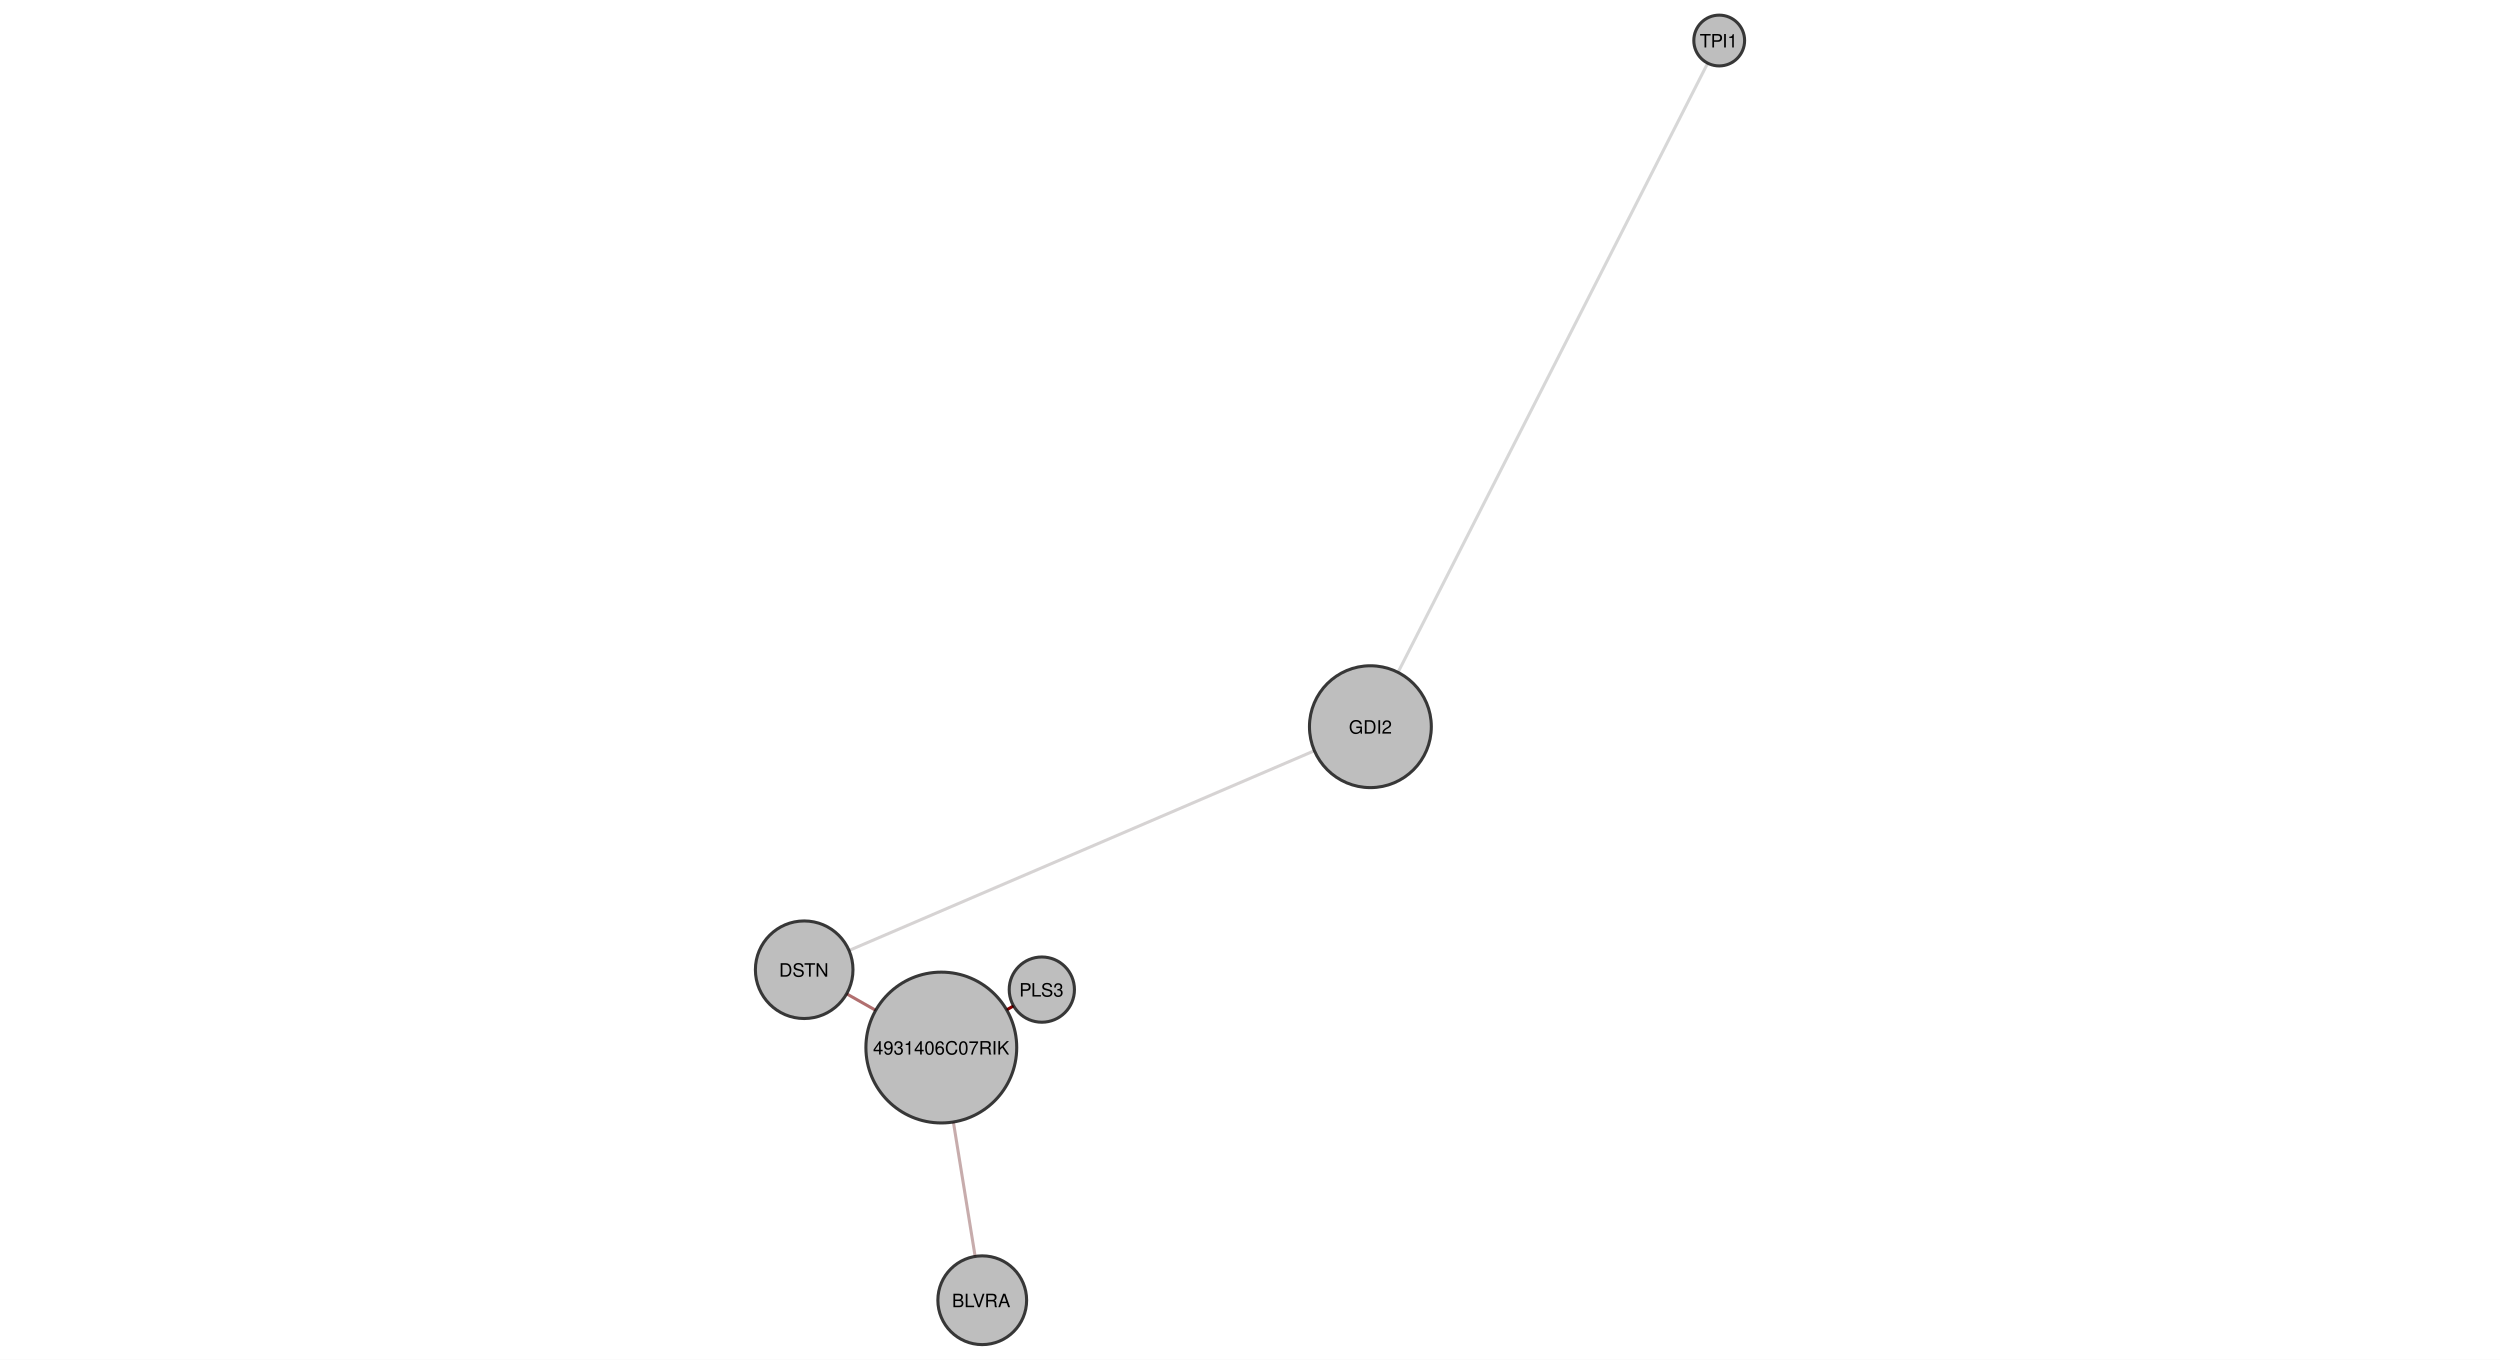
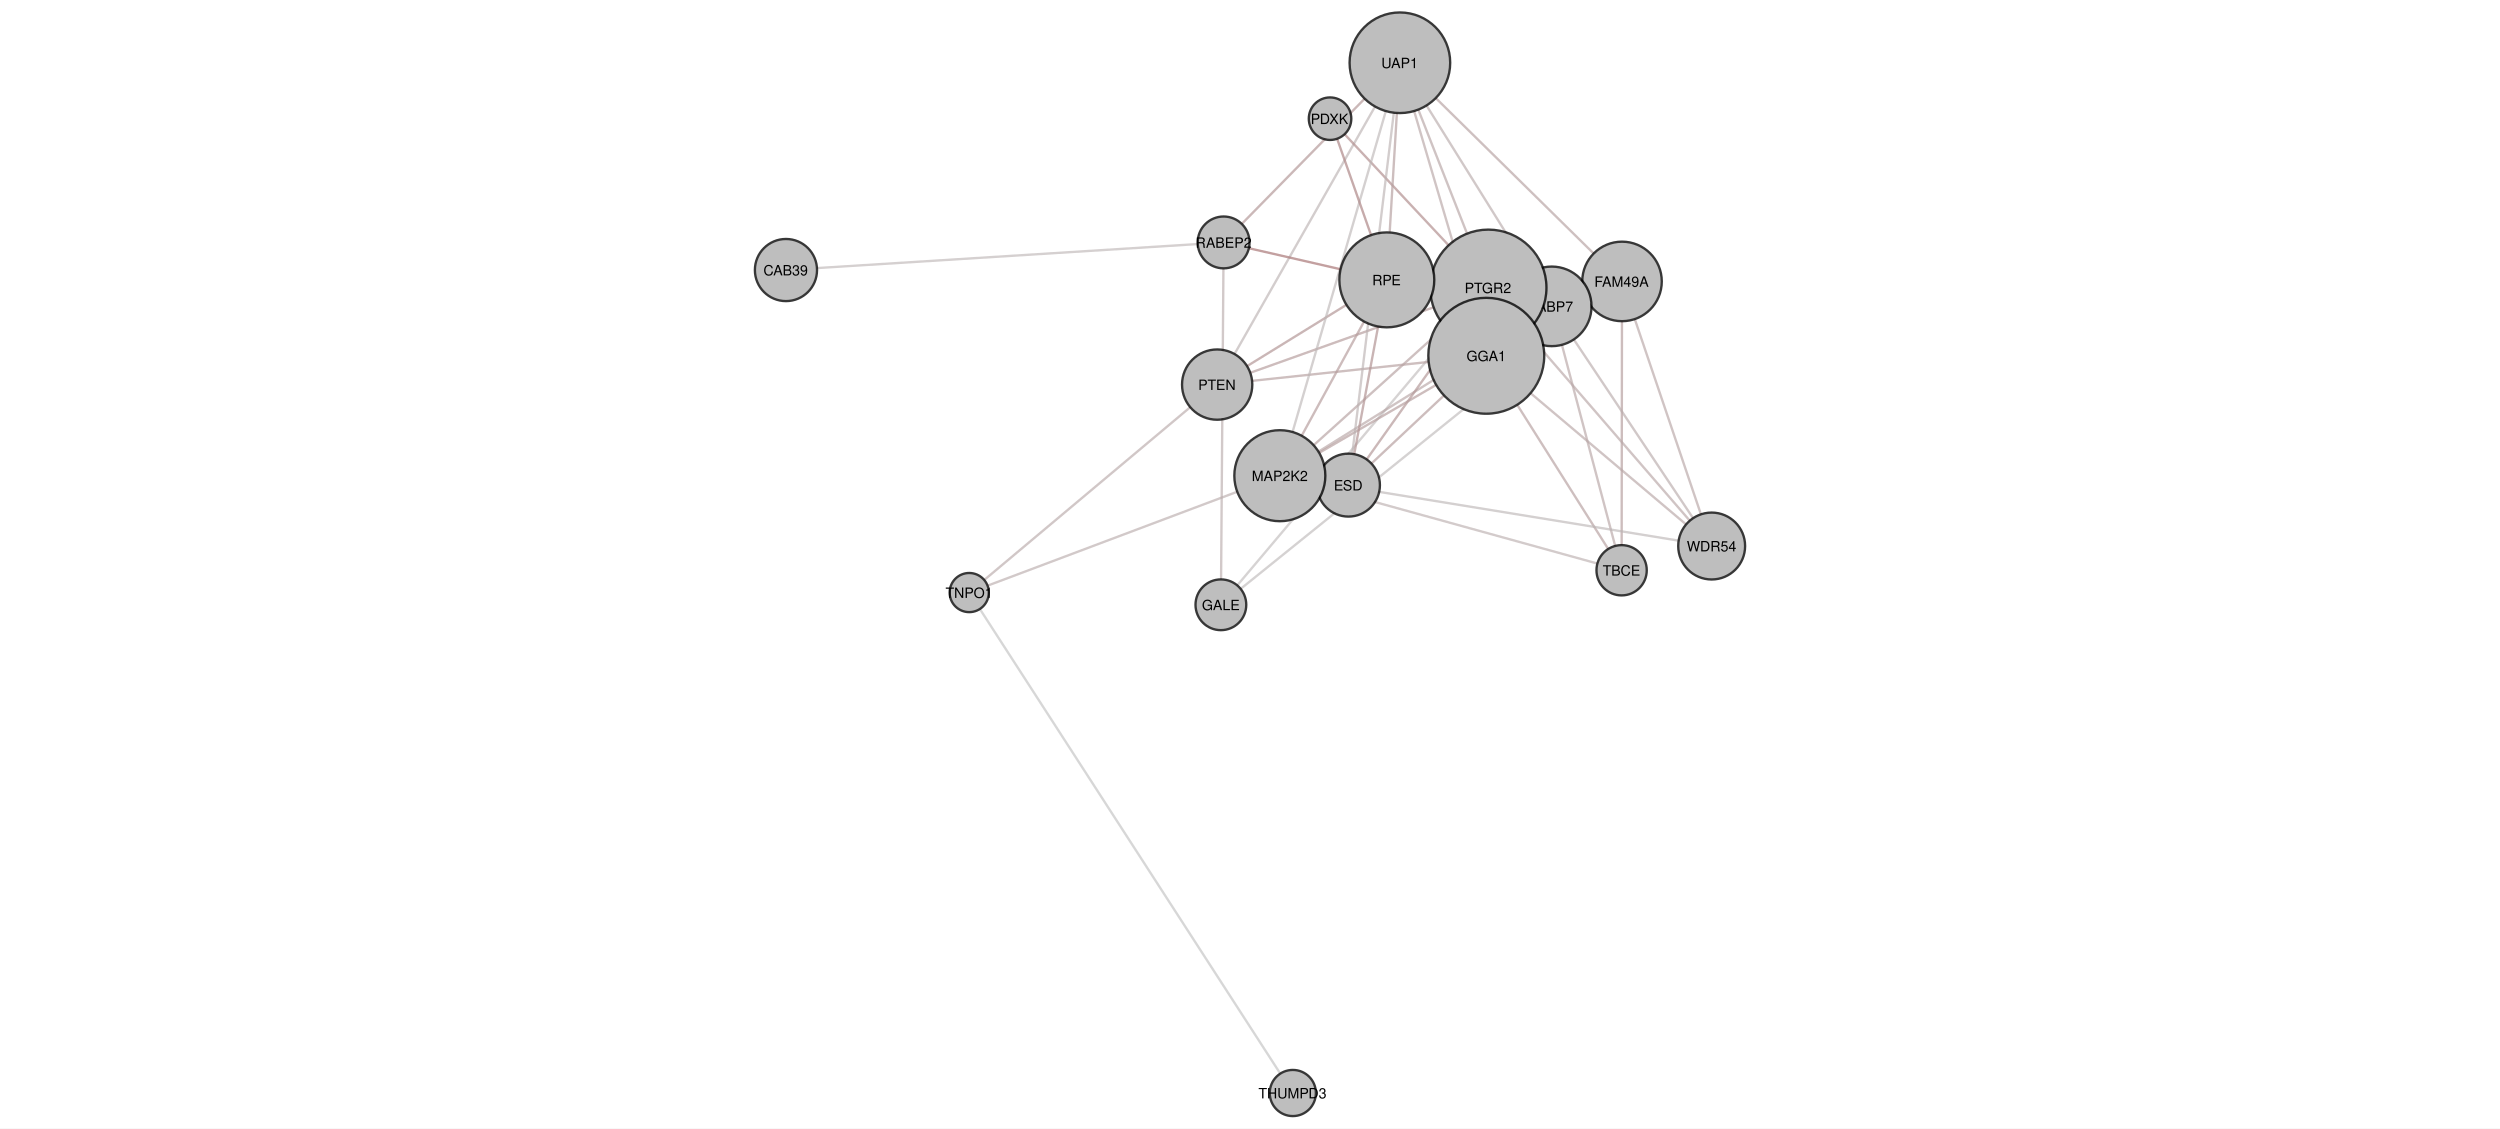
- <svg xmlns="http://www.w3.org/2000/svg" version="1.1" baseProfile="full" x="0px" y="0px" width="877px" height="477px" viewBox="0 0 877 477">
+ <svg xmlns="http://www.w3.org/2000/svg" version="1.1" baseProfile="full" x="0px" y="0px" width="1513px" height="683px" viewBox="0 0 1513 683">
  <g stroke-linejoin="miter" stroke-dashoffset="0" stroke-dasharray="none" stroke-width="1" stroke-miterlimit="10" stroke-linecap="square">
    <g fill-opacity="1" fill-rule="nonzero" stroke="none" fill="#ffffff">
-       <path d="M 0 0 L 877 0 L 877 477 L 0 477 L 0 0 z" />
-     </g>
-     <g transform="matrix(0.5398594, 0, 0, 0.5398594, 401.0329, 296.6802)">
-       <g stroke-linejoin="round" stroke-width="2" stroke-linecap="round" fill="none" stroke-opacity="0.714" stroke="#b08b8b">
-         <path d="M -109.358 265.889 L -123.189 180.502" />
-       </g>
-     </g>
-     <g transform="matrix(0.5398594, 0, 0, 0.5398594, 401.0329, 296.6802)">
+       <path d="M 0 0 L 1513 0 L 1513 683 L 0 683 L 0 0 z" />
+     </g>
+     <g transform="matrix(0.7178292, 0, 0, 0.7178292, 816.5344, 247.6751)">
+       <g stroke-linejoin="round" stroke-width="2" stroke-linecap="round" fill="none" stroke-opacity="0.647" stroke="#b9abab">
+         <path d="M -303.976 148.393 L -95.312 69.89" />
+       </g>
+     </g>
+     <g transform="matrix(0.7178292, 0, 0, 0.7178292, 816.5344, 247.6751)">
+       <g stroke-linejoin="round" stroke-width="2" stroke-linecap="round" fill="none" stroke-opacity="0.608" stroke="#bebebe">
+         <path d="M -310.853 169.25 L -58.636 559.308" />
+       </g>
+     </g>
+     <g transform="matrix(0.7178292, 0, 0, 0.7178292, 816.5344, 247.6751)">
+       <g stroke-linejoin="round" stroke-width="2" stroke-linecap="round" fill="none" stroke-opacity="0.651" stroke="#b8a9a9">
+         <path d="M -306.947 143.309 L -134.772 -1.108" />
+       </g>
+     </g>
+     <g transform="matrix(0.7178292, 0, 0, 0.7178292, 816.5344, 247.6751)">
+       <g stroke-linejoin="round" stroke-width="2" stroke-linecap="round" fill="none" stroke-opacity="0.627" stroke="#bcb5b5">
+         <path d="M -128.678 -139.21 L -447.728 -119.073" />
+       </g>
+     </g>
+     <g transform="matrix(0.7178292, 0, 0, 0.7178292, 816.5344, 247.6751)">
+       <g stroke-linejoin="round" stroke-width="2" stroke-linecap="round" fill="none" stroke-opacity="0.624" stroke="#bcb6b6">
+         <path d="M -90.747 150.811 L 203.14 -86.098" />
+       </g>
+     </g>
+     <g transform="matrix(0.7178292, 0, 0, 0.7178292, 816.5344, 247.6751)">
+       <g stroke-linejoin="round" stroke-width="2" stroke-linecap="round" fill="none" stroke-opacity="0.647" stroke="#b9acac">
+         <path d="M -106.052 -117.806 L -108.01 142.474" />
+       </g>
+     </g>
+     <g transform="matrix(0.7178292, 0, 0, 0.7178292, 816.5344, 247.6751)">
+       <g stroke-linejoin="round" stroke-width="2" stroke-linecap="round" fill="none" stroke-opacity="0.62" stroke="#bcb8b8">
+         <path d="M 85.068 -64.22 L -93.742 147.749" />
+       </g>
+     </g>
+     <g transform="matrix(0.7178292, 0, 0, 0.7178292, 816.5344, 247.6751)">
+       <g stroke-linejoin="round" stroke-width="2" stroke-linecap="round" fill="none" stroke-opacity="0.635" stroke="#bab0b0">
+         <path d="M 21.312 -254.37 L -96.202 -47.403" />
+       </g>
+     </g>
+     <g transform="matrix(0.7178292, 0, 0, 0.7178292, 816.5344, 247.6751)">
+       <g stroke-linejoin="round" stroke-width="2" stroke-linecap="round" fill="none" stroke-opacity="0.69" stroke="#b39696">
+         <path d="M -3.165 -87.533 L -85.267 -36.86" />
+       </g>
+     </g>
+     <g transform="matrix(0.7178292, 0, 0, 0.7178292, 816.5344, 247.6751)">
+       <g stroke-linejoin="round" stroke-width="2" stroke-linecap="round" fill="none" stroke-opacity="0.678" stroke="#b59c9c">
+         <path d="M 70.221 -85.62 L -82.488 -31.078" />
+       </g>
+     </g>
+     <g transform="matrix(0.7178292, 0, 0, 0.7178292, 816.5344, 247.6751)">
+       <g stroke-linejoin="round" stroke-width="2" stroke-linecap="round" fill="none" stroke-opacity="0.671" stroke="#b6a0a0">
+         <path d="M 66.001 -39.777 L -80.878 -24.042" />
+       </g>
+     </g>
+     <g transform="matrix(0.7178292, 0, 0, 0.7178292, 816.5344, 247.6751)">
+       <g stroke-linejoin="round" stroke-width="2" stroke-linecap="round" fill="none" stroke-opacity="0.659" stroke="#b7a5a5">
+         <path d="M 296.226 87.672 L 241.089 -75.069" />
+       </g>
+     </g>
+     <g transform="matrix(0.7178292, 0, 0, 0.7178292, 816.5344, 247.6751)">
+       <g stroke-linejoin="round" stroke-width="2" stroke-linecap="round" fill="none" stroke-opacity="0.667" stroke="#b6a1a1">
+         <path d="M 73.674 -261.665 L 205.415 -131.976" />
+       </g>
+     </g>
+     <g transform="matrix(0.7178292, 0, 0, 0.7178292, 816.5344, 247.6751)">
+       <g stroke-linejoin="round" stroke-width="2" stroke-linecap="round" fill="none" stroke-opacity="0.725" stroke="#af8585">
+         <path d="M 72.732 -108.799 L 195.496 -107.989" />
+       </g>
+     </g>
+     <g transform="matrix(0.7178292, 0, 0, 0.7178292, 816.5344, 247.6751)">
+       <g stroke-linejoin="round" stroke-width="2" stroke-linecap="round" fill="none" stroke-opacity="0.71" stroke="#b18c8c">
+         <path d="M 167.252 -104.797 L 195.534 -106.132" />
+       </g>
+     </g>
+     <g transform="matrix(0.7178292, 0, 0, 0.7178292, 816.5344, 247.6751)">
+       <g stroke-linejoin="round" stroke-width="2" stroke-linecap="round" fill="none" stroke-opacity="0.702" stroke="#b29090">
+         <path d="M 159.297 -69.034 L 199.738 -91.181" />
+       </g>
+     </g>
+     <g transform="matrix(0.7178292, 0, 0, 0.7178292, 816.5344, 247.6751)">
+       <g stroke-linejoin="round" stroke-width="2" stroke-linecap="round" fill="none" stroke-opacity="0.675" stroke="#b59d9d">
+         <path d="M 229.708 113.567 L 229.965 -73.244" />
+       </g>
+     </g>
+     <g transform="matrix(0.7178292, 0, 0, 0.7178292, 816.5344, 247.6751)">
+       <g stroke-linejoin="round" stroke-width="2" stroke-linecap="round" fill="none" stroke-opacity="0.651" stroke="#b9aaaa">
+         <path d="M 289.389 91.039 L 189.926 -58.006" />
+       </g>
+     </g>
+     <g transform="matrix(0.7178292, 0, 0, 0.7178292, 816.5344, 247.6751)">
+       <g stroke-linejoin="round" stroke-width="2" stroke-linecap="round" fill="none" stroke-opacity="0.651" stroke="#b9aaaa">
+         <path d="M 65.702 -255.279 L 152.478 -116.057" />
+       </g>
+     </g>
+     <g transform="matrix(0.7178292, 0, 0, 0.7178292, 816.5344, 247.6751)">
+       <g stroke-linejoin="round" stroke-width="2" stroke-linecap="round" fill="none" stroke-opacity="0.976" stroke="#8e0b0b">
+         <path d="M 155.361 -75.123 L 143.18 -65.928" />
+       </g>
+     </g>
+     <g transform="matrix(0.7178292, 0, 0, 0.7178292, 816.5344, 247.6751)">
+       <g stroke-linejoin="round" stroke-width="2" stroke-linecap="round" fill="none" stroke-opacity="0.659" stroke="#b8a6a6">
+         <path d="M 223.997 114.307 L 179.595 -53.347" />
+       </g>
+     </g>
+     <g transform="matrix(0.7178292, 0, 0, 0.7178292, 816.5344, 247.6751)">
+       <g stroke-linejoin="round" stroke-width="2" stroke-linecap="round" fill="none" stroke-opacity="0.659" stroke="#b8a6a6">
+         <path d="M -25.067 35.223 L 141.429 -68.477" />
+       </g>
+     </g>
+     <g transform="matrix(0.7178292, 0, 0, 0.7178292, 816.5344, 247.6751)">
      <g stroke-linejoin="round" stroke-width="2" stroke-linecap="round" fill="none" stroke-opacity="1" stroke="#8b0000">
-         <path d="M -85.094 104.576 L -87.867 106.174" />
-       </g>
-     </g>
-     <g transform="matrix(0.5398594, 0, 0, 0.5398594, 401.0329, 296.6802)">
-       <g stroke-linejoin="round" stroke-width="2" stroke-linecap="round" fill="none" stroke-opacity="0.831" stroke="#a15252">
-         <path d="M -191.846 96.721 L -174.671 106.468" />
-       </g>
-     </g>
-     <g transform="matrix(0.5398594, 0, 0, 0.5398594, 401.0329, 296.6802)">
-       <g stroke-linejoin="round" stroke-width="2" stroke-linecap="round" fill="none" stroke-opacity="0.62" stroke="#bcb8b8">
-         <path d="M -190.237 67.682 L 110.333 -61.334" />
-       </g>
-     </g>
-     <g transform="matrix(0.5398594, 0, 0, 0.5398594, 401.0329, 296.6802)">
-       <g stroke-linejoin="round" stroke-width="2" stroke-linecap="round" fill="none" stroke-opacity="0.608" stroke="#bebebe">
-         <path d="M 166.026 -113.528 L 366.365 -507.615" />
-       </g>
-     </g>
-     <g transform="matrix(0.5398594, 0, 0, 0.5398594, 401.0329, 296.6802)">
-       <g stroke-linejoin="round" stroke-width="4" stroke-linecap="round" fill="none" stroke-opacity="0.784" stroke="#000000">
-         <path d="M -76.751 295.341 C -76.751 310.714 -89.214 323.177 -104.587 323.177 C -119.961 323.177 -132.423 310.714 -132.423 295.341 C -132.423 279.967 -119.961 267.505 -104.587 267.505 C -89.214 267.505 -76.751 279.967 -76.751 295.341 z" />
-       </g>
-     </g>
-     <g transform="matrix(0.5398594, 0, 0, 0.5398594, 401.0329, 296.6802)">
-       <g fill-opacity="1" fill-rule="nonzero" stroke="none" fill="#bebebe">
-         <path d="M -76.751 295.341 C -76.751 310.714 -89.214 323.177 -104.587 323.177 C -119.961 323.177 -132.423 310.714 -132.423 295.341 C -132.423 279.967 -119.961 267.505 -104.587 267.505 C -89.214 267.505 -76.751 279.967 -76.751 295.341 z" />
-       </g>
-     </g>
-     <g transform="matrix(0.5398594, 0, 0, 0.5398594, 333.9484, 458.5616)">
-       <text fill-opacity="1" font-style="normal" font-family="Helvetica" font-weight="normal" stroke="none" fill="#000000" font-size="12" x="0" y="0">BLVRA</text>
-     </g>
-     <g transform="matrix(0.5398594, 0, 0, 0.5398594, 401.0329, 296.6802)">
-       <g stroke-linejoin="round" stroke-width="4" stroke-linecap="round" fill="none" stroke-opacity="0.784" stroke="#000000">
-         <path d="M -45.674 93.493 C -45.674 104.645 -54.715 113.685 -65.867 113.685 C -77.019 113.685 -86.06 104.645 -86.06 93.493 C -86.06 82.34 -77.019 73.3 -65.867 73.3 C -54.715 73.3 -45.674 82.34 -45.674 93.493 z" />
-       </g>
-     </g>
-     <g transform="matrix(0.5398594, 0, 0, 0.5398594, 401.0329, 296.6802)">
-       <g fill-opacity="1" fill-rule="nonzero" stroke="none" fill="#bebebe">
-         <path d="M -45.674 93.493 C -45.674 104.645 -54.715 113.685 -65.867 113.685 C -77.019 113.685 -86.06 104.645 -86.06 93.493 C -86.06 82.34 -77.019 73.3 -65.867 73.3 C -54.715 73.3 -45.674 82.34 -45.674 93.493 z" />
-       </g>
-     </g>
-     <g transform="matrix(0.5398594, 0, 0, 0.5398594, 357.55, 349.5919)">
-       <text fill-opacity="1" font-style="normal" font-family="Helvetica" font-weight="normal" stroke="none" fill="#000000" font-size="12" x="0" y="0">PLS3</text>
-     </g>
-     <g transform="matrix(0.5398594, 0, 0, 0.5398594, 401.0329, 296.6802)">
-       <g stroke-linejoin="round" stroke-width="4" stroke-linecap="round" fill="none" stroke-opacity="0.784" stroke="#000000">
-         <path d="M -189.586 80.581 C -189.586 97.538 -203.332 111.284 -220.289 111.284 C -237.246 111.284 -250.992 97.538 -250.992 80.581 C -250.992 63.624 -237.246 49.878 -220.289 49.878 C -203.332 49.878 -189.586 63.624 -189.586 80.581 z" />
-       </g>
-     </g>
-     <g transform="matrix(0.5398594, 0, 0, 0.5398594, 401.0329, 296.6802)">
-       <g fill-opacity="1" fill-rule="nonzero" stroke="none" fill="#bebebe">
-         <path d="M -189.586 80.581 C -189.586 97.538 -203.332 111.284 -220.289 111.284 C -237.246 111.284 -250.992 97.538 -250.992 80.581 C -250.992 63.624 -237.246 49.878 -220.289 49.878 C -203.332 49.878 -189.586 63.624 -189.586 80.581 z" />
-       </g>
-     </g>
-     <g transform="matrix(0.5398594, 0, 0, 0.5398594, 273.2904, 342.6215)">
-       <text fill-opacity="1" font-style="normal" font-family="Helvetica" font-weight="normal" stroke="none" fill="#000000" font-size="12" x="0" y="0">DSTN</text>
-     </g>
-     <g transform="matrix(0.5398594, 0, 0, 0.5398594, 401.0329, 296.6802)">
-       <g stroke-linejoin="round" stroke-width="4" stroke-linecap="round" fill="none" stroke-opacity="0.784" stroke="#000000">
-         <path d="M -83.185 131.145 C -83.185 157.655 -104.675 179.145 -131.185 179.145 C -157.694 179.145 -179.185 157.655 -179.185 131.145 C -179.185 104.636 -157.694 83.145 -131.185 83.145 C -104.675 83.145 -83.185 104.636 -83.185 131.145 z" />
-       </g>
-     </g>
-     <g transform="matrix(0.5398594, 0, 0, 0.5398594, 401.0329, 296.6802)">
-       <g fill-opacity="1" fill-rule="nonzero" stroke="none" fill="#bebebe">
-         <path d="M -83.185 131.145 C -83.185 157.655 -104.675 179.145 -131.185 179.145 C -157.694 179.145 -179.185 157.655 -179.185 131.145 C -179.185 104.636 -157.694 83.145 -131.185 83.145 C -104.675 83.145 -83.185 104.636 -83.185 131.145 z" />
-       </g>
-     </g>
-     <g transform="matrix(0.5398594, 0, 0, 0.5398594, 306.2596, 369.9191)">
-       <text fill-opacity="1" font-style="normal" font-family="Helvetica" font-weight="normal" stroke="none" fill="#000000" font-size="12" x="0" y="0">4931406C07RIK</text>
-     </g>
-     <g transform="matrix(0.5398594, 0, 0, 0.5398594, 401.0329, 296.6802)">
-       <g stroke-linejoin="round" stroke-width="4" stroke-linecap="round" fill="none" stroke-opacity="0.784" stroke="#000000">
-         <path d="M 186.222 -77.345 C 186.222 -56.032 168.945 -38.755 147.632 -38.755 C 126.32 -38.755 109.042 -56.032 109.042 -77.345 C 109.042 -98.657 126.32 -115.935 147.632 -115.935 C 168.945 -115.935 186.222 -98.657 186.222 -77.345 z" />
-       </g>
-     </g>
-     <g transform="matrix(0.5398594, 0, 0, 0.5398594, 401.0329, 296.6802)">
-       <g fill-opacity="1" fill-rule="nonzero" stroke="none" fill="#bebebe">
-         <path d="M 186.222 -77.345 C 186.222 -56.032 168.945 -38.755 147.632 -38.755 C 126.32 -38.755 109.042 -56.032 109.042 -77.345 C 109.042 -98.657 126.32 -115.935 147.632 -115.935 C 168.945 -115.935 186.222 -98.657 186.222 -77.345 z" />
-       </g>
-     </g>
-     <g transform="matrix(0.5398594, 0, 0, 0.5398594, 473.1735, 257.3639)">
-       <text fill-opacity="1" font-style="normal" font-family="Helvetica" font-weight="normal" stroke="none" fill="#000000" font-size="12" x="0" y="0">GDI2</text>
-     </g>
-     <g transform="matrix(0.5398594, 0, 0, 0.5398594, 401.0329, 296.6802)">
-       <g stroke-linejoin="round" stroke-width="4" stroke-linecap="round" fill="none" stroke-opacity="0.784" stroke="#000000">
-         <path d="M 389.795 -523.215 C 389.795 -514.655 382.855 -507.715 374.295 -507.715 C 365.735 -507.715 358.795 -514.655 358.795 -523.215 C 358.795 -531.776 365.735 -538.715 374.295 -538.715 C 382.855 -538.715 389.795 -531.776 389.795 -523.215 z" />
-       </g>
-     </g>
-     <g transform="matrix(0.5398594, 0, 0, 0.5398594, 401.0329, 296.6802)">
-       <g fill-opacity="1" fill-rule="nonzero" stroke="none" fill="#bebebe">
-         <path d="M 389.795 -523.215 C 389.795 -514.655 382.855 -507.715 374.295 -507.715 C 365.735 -507.715 358.795 -514.655 358.795 -523.215 C 358.795 -531.776 365.735 -538.715 374.295 -538.715 C 382.855 -538.715 389.795 -531.776 389.795 -523.215 z" />
-       </g>
-     </g>
-     <g transform="matrix(0.5398594, 0, 0, 0.5398594, 596.2591, 16.6564)">
-       <text fill-opacity="1" font-style="normal" font-family="Helvetica" font-weight="normal" stroke="none" fill="#000000" font-size="12" x="0" y="0">TPI1</text>
+         <path d="M 115.794 -52.46 L 117.08 -94.918" />
+       </g>
+     </g>
+     <g transform="matrix(0.7178292, 0, 0, 0.7178292, 816.5344, 247.6751)">
+       <g stroke-linejoin="round" stroke-width="2" stroke-linecap="round" fill="none" stroke-opacity="0.702" stroke="#b29090">
+         <path d="M 83.133 -138.936 L -3.217 -231.157" />
+       </g>
+     </g>
+     <g transform="matrix(0.7178292, 0, 0, 0.7178292, 816.5344, 247.6751)">
+       <g stroke-linejoin="round" stroke-width="2" stroke-linecap="round" fill="none" stroke-opacity="0.667" stroke="#b6a1a1">
+         <path d="M 80.171 -68.958 L -29.242 29.677" />
+       </g>
+     </g>
+     <g transform="matrix(0.7178292, 0, 0, 0.7178292, 816.5344, 247.6751)">
+       <g stroke-linejoin="round" stroke-width="2" stroke-linecap="round" fill="none" stroke-opacity="0.686" stroke="#b49898">
+         <path d="M 15.284 41.5 L 88.394 -61.645" />
+       </g>
+     </g>
+     <g transform="matrix(0.7178292, 0, 0, 0.7178292, 816.5344, 247.6751)">
+       <g stroke-linejoin="round" stroke-width="2" stroke-linecap="round" fill="none" stroke-opacity="0.659" stroke="#b7a6a6">
+         <path d="M 286.499 93.238 L 150.011 -64.615" />
+       </g>
+     </g>
+     <g transform="matrix(0.7178292, 0, 0, 0.7178292, 816.5344, 247.6751)">
+       <g stroke-linejoin="round" stroke-width="2" stroke-linecap="round" fill="none" stroke-opacity="0.663" stroke="#b7a4a4">
+         <path d="M 58.623 -251.719 L 99.014 -148.971" />
+       </g>
+     </g>
+     <g transform="matrix(0.7178292, 0, 0, 0.7178292, 816.5344, 247.6751)">
+       <g stroke-linejoin="round" stroke-width="2" stroke-linecap="round" fill="none" stroke-opacity="0.729" stroke="#ae8282">
+         <path d="M 72.611 -105.902 L 67.457 -106.301" />
+       </g>
+     </g>
+     <g transform="matrix(0.7178292, 0, 0, 0.7178292, 816.5344, 247.6751)">
+       <g stroke-linejoin="round" stroke-width="2" stroke-linecap="round" fill="none" stroke-opacity="0.671" stroke="#b6a0a0">
+         <path d="M 142.174 -2.925 L 217.838 116.99" />
+       </g>
+     </g>
+     <g transform="matrix(0.7178292, 0, 0, 0.7178292, 816.5344, 247.6751)">
+       <g stroke-linejoin="round" stroke-width="2" stroke-linecap="round" fill="none" stroke-opacity="0.675" stroke="#b59d9d">
+         <path d="M 72.464 -20.043 L -24.443 36.259" />
+       </g>
+     </g>
+     <g transform="matrix(0.7178292, 0, 0, 0.7178292, 816.5344, 247.6751)">
+       <g stroke-linejoin="round" stroke-width="2" stroke-linecap="round" fill="none" stroke-opacity="0.675" stroke="#b59d9d">
+         <path d="M 19.439 45.122 L 79.217 -10.973" />
+       </g>
+     </g>
+     <g transform="matrix(0.7178292, 0, 0, 0.7178292, 816.5344, 247.6751)">
+       <g stroke-linejoin="round" stroke-width="2" stroke-linecap="round" fill="none" stroke-opacity="0.659" stroke="#b8a6a6">
+         <path d="M 283.285 96.49 L 153.666 -12.929" />
+       </g>
+     </g>
+     <g transform="matrix(0.7178292, 0, 0, 0.7178292, 816.5344, 247.6751)">
+       <g stroke-linejoin="round" stroke-width="2" stroke-linecap="round" fill="none" stroke-opacity="0.659" stroke="#b7a5a5">
+         <path d="M 55.017 -250.482 L 101.473 -92.906" />
+       </g>
+     </g>
+     <g transform="matrix(0.7178292, 0, 0, 0.7178292, 816.5344, 247.6751)">
+       <g stroke-linejoin="round" stroke-width="2" stroke-linecap="round" fill="none" stroke-opacity="0.627" stroke="#bbb4b4">
+         <path d="M 276.779 110.629 L -19.628 62.357" />
+       </g>
+     </g>
+     <g transform="matrix(0.7178292, 0, 0, 0.7178292, 816.5344, 247.6751)">
+       <g stroke-linejoin="round" stroke-width="2" stroke-linecap="round" fill="none" stroke-opacity="0.639" stroke="#baaeae">
+         <path d="M 208.294 129.838 L -20.542 66.526" />
+       </g>
+     </g>
+     <g transform="matrix(0.7178292, 0, 0, 0.7178292, 816.5344, 247.6751)">
+       <g stroke-linejoin="round" stroke-width="2" stroke-linecap="round" fill="none" stroke-opacity="0.686" stroke="#b49898">
+         <path d="M 12.343 -261.133 L -89.881 -156.954" />
+       </g>
+     </g>
+     <g transform="matrix(0.7178292, 0, 0, 0.7178292, 816.5344, 247.6751)">
+       <g stroke-linejoin="round" stroke-width="2" stroke-linecap="round" fill="none" stroke-opacity="0.675" stroke="#b59e9e">
+         <path d="M 40.136 -248.788 L 34.191 -150.001" />
+       </g>
+     </g>
+     <g transform="matrix(0.7178292, 0, 0, 0.7178292, 816.5344, 247.6751)">
+       <g stroke-linejoin="round" stroke-width="2" stroke-linecap="round" fill="none" stroke-opacity="0.627" stroke="#bbb4b4">
+         <path d="M 30.625 -250.436 L -47.487 18.238" />
+       </g>
+     </g>
+     <g transform="matrix(0.7178292, 0, 0, 0.7178292, 816.5344, 247.6751)">
+       <g stroke-linejoin="round" stroke-width="2" stroke-linecap="round" fill="none" stroke-opacity="0.635" stroke="#bab0b0">
+         <path d="M 2.693 36.632 L 37.494 -249.028" />
+       </g>
+     </g>
+     <g transform="matrix(0.7178292, 0, 0, 0.7178292, 816.5344, 247.6751)">
+       <g stroke-linejoin="round" stroke-width="2" stroke-linecap="round" fill="none" stroke-opacity="0.718" stroke="#b08a8a">
+         <path d="M 18.104 -147.745 L -9.86 -227.124" />
+       </g>
+     </g>
+     <g transform="matrix(0.7178292, 0, 0, 0.7178292, 816.5344, 247.6751)">
+       <g stroke-linejoin="round" stroke-width="2" stroke-linecap="round" fill="none" stroke-opacity="0.678" stroke="#b59c9c">
+         <path d="M 12.068 -73.086 L -39.604 21.492" />
+       </g>
+     </g>
+     <g transform="matrix(0.7178292, 0, 0, 0.7178292, 816.5344, 247.6751)">
+       <g stroke-linejoin="round" stroke-width="2" stroke-linecap="round" fill="none" stroke-opacity="0.698" stroke="#b29393">
+         <path d="M 4.425 36.899 L 24.189 -68.764" />
+       </g>
+     </g>
+     <g transform="matrix(0.7178292, 0, 0, 0.7178292, 816.5344, 247.6751)">
+       <g stroke-linejoin="round" stroke-width="2" stroke-linecap="round" fill="none" stroke-opacity="0.737" stroke="#ad7e7e">
+         <path d="M -83.615 -135.539 L -8.238 -118.242" />
+       </g>
+     </g>
+     <g transform="matrix(0.7178292, 0, 0, 0.7178292, 816.5344, 247.6751)">
+       <g stroke-linejoin="round" stroke-width="4" stroke-linecap="round" fill="none" stroke-opacity="0.784" stroke="#000000">
+         <path d="M -304.855 154.555 C -304.855 163.115 -311.795 170.055 -320.355 170.055 C -328.916 170.055 -335.855 163.115 -335.855 154.555 C -335.855 145.994 -328.916 139.055 -320.355 139.055 C -311.795 139.055 -304.855 145.994 -304.855 154.555 z" />
+       </g>
+     </g>
+     <g transform="matrix(0.7178292, 0, 0, 0.7178292, 816.5344, 247.6751)">
+       <g fill-opacity="1" fill-rule="nonzero" stroke="none" fill="#bebebe">
+         <path d="M -304.855 154.555 C -304.855 163.115 -311.795 170.055 -320.355 170.055 C -328.916 170.055 -335.855 163.115 -335.855 154.555 C -335.855 145.994 -328.916 139.055 -320.355 139.055 C -311.795 139.055 -304.855 145.994 -304.855 154.555 z" />
+       </g>
+     </g>
+     <g transform="matrix(0.7178292, 0, 0, 0.7178292, 572.2147, 361.8619)">
+       <text fill-opacity="1" font-style="normal" font-family="Helvetica" font-weight="normal" stroke="none" fill="#000000" font-size="12" x="0" y="0">TNPO1</text>
+     </g>
+     <g transform="matrix(0.7178292, 0, 0, 0.7178292, 816.5344, 247.6751)">
+       <g stroke-linejoin="round" stroke-width="4" stroke-linecap="round" fill="none" stroke-opacity="0.784" stroke="#000000">
+         <path d="M -449.674 -117.361 C -449.674 -103.449 -460.952 -92.17 -474.864 -92.17 C -488.776 -92.17 -500.055 -103.449 -500.055 -117.361 C -500.055 -131.273 -488.776 -142.551 -474.864 -142.551 C -460.952 -142.551 -449.674 -131.273 -449.674 -117.361 z" />
+       </g>
+     </g>
+     <g transform="matrix(0.7178292, 0, 0, 0.7178292, 816.5344, 247.6751)">
+       <g fill-opacity="1" fill-rule="nonzero" stroke="none" fill="#bebebe">
+         <path d="M -449.674 -117.361 C -449.674 -103.449 -460.952 -92.17 -474.864 -92.17 C -488.776 -92.17 -500.055 -103.449 -500.055 -117.361 C -500.055 -131.273 -488.776 -142.551 -474.864 -142.551 C -460.952 -142.551 -449.674 -131.273 -449.674 -117.361 z" />
+       </g>
+     </g>
+     <g transform="matrix(0.7178292, 0, 0, 0.7178292, 462.0166, 166.673)">
+       <text fill-opacity="1" font-style="normal" font-family="Helvetica" font-weight="normal" stroke="none" fill="#000000" font-size="12" x="0" y="0">CAB39</text>
+     </g>
+     <g transform="matrix(0.7178292, 0, 0, 0.7178292, 816.5344, 247.6751)">
+       <g stroke-linejoin="round" stroke-width="4" stroke-linecap="round" fill="none" stroke-opacity="0.784" stroke="#000000">
+         <path d="M -87.789 164.862 C -87.789 176.123 -96.918 185.251 -108.178 185.251 C -119.439 185.251 -128.567 176.123 -128.567 164.862 C -128.567 153.602 -119.439 144.473 -108.178 144.473 C -96.918 144.473 -87.789 153.602 -87.789 164.862 z" />
+       </g>
+     </g>
+     <g transform="matrix(0.7178292, 0, 0, 0.7178292, 816.5344, 247.6751)">
+       <g fill-opacity="1" fill-rule="nonzero" stroke="none" fill="#bebebe">
+         <path d="M -87.789 164.862 C -87.789 176.123 -96.918 185.251 -108.178 185.251 C -119.439 185.251 -128.567 176.123 -128.567 164.862 C -128.567 153.602 -119.439 144.473 -108.178 144.473 C -96.918 144.473 -87.789 153.602 -87.789 164.862 z" />
+       </g>
+     </g>
+     <g transform="matrix(0.7178292, 0, 0, 0.7178292, 727.3902, 369.2608)">
+       <text fill-opacity="1" font-style="normal" font-family="Helvetica" font-weight="normal" stroke="none" fill="#000000" font-size="12" x="0" y="0">GALE</text>
+     </g>
+     <g transform="matrix(0.7178292, 0, 0, 0.7178292, 816.5344, 247.6751)">
+       <g stroke-linejoin="round" stroke-width="4" stroke-linecap="round" fill="none" stroke-opacity="0.784" stroke="#000000">
+         <path d="M -82.704 -20.781 C -82.704 -4.979 -95.515 7.832 -111.317 7.832 C -127.12 7.832 -139.93 -4.979 -139.93 -20.781 C -139.93 -36.584 -127.12 -49.395 -111.317 -49.395 C -95.515 -49.395 -82.704 -36.584 -82.704 -20.781 z" />
+       </g>
+     </g>
+     <g transform="matrix(0.7178292, 0, 0, 0.7178292, 816.5344, 247.6751)">
+       <g fill-opacity="1" fill-rule="nonzero" stroke="none" fill="#bebebe">
+         <path d="M -82.704 -20.781 C -82.704 -4.979 -95.515 7.832 -111.317 7.832 C -127.12 7.832 -139.93 -4.979 -139.93 -20.781 C -139.93 -36.584 -127.12 -49.395 -111.317 -49.395 C -95.515 -49.395 -82.704 -36.584 -82.704 -20.781 z" />
+       </g>
+     </g>
+     <g transform="matrix(0.7178292, 0, 0, 0.7178292, 725.1409, 236.0004)">
+       <text fill-opacity="1" font-style="normal" font-family="Helvetica" font-weight="normal" stroke="none" fill="#000000" font-size="12" x="0" y="0">PTEN</text>
+     </g>
+     <g transform="matrix(0.7178292, 0, 0, 0.7178292, 816.5344, 247.6751)">
+       <g stroke-linejoin="round" stroke-width="4" stroke-linecap="round" fill="none" stroke-opacity="0.784" stroke="#000000">
+         <path d="M 262.53 -107.761 C 262.53 -89.802 247.971 -75.244 230.013 -75.244 C 212.054 -75.244 197.496 -89.802 197.496 -107.761 C 197.496 -125.72 212.054 -140.278 230.013 -140.278 C 247.971 -140.278 262.53 -125.72 262.53 -107.761 z" />
+       </g>
+     </g>
+     <g transform="matrix(0.7178292, 0, 0, 0.7178292, 816.5344, 247.6751)">
+       <g fill-opacity="1" fill-rule="nonzero" stroke="none" fill="#bebebe">
+         <path d="M 262.53 -107.761 C 262.53 -89.802 247.971 -75.244 230.013 -75.244 C 212.054 -75.244 197.496 -89.802 197.496 -107.761 C 197.496 -125.72 212.054 -140.278 230.013 -140.278 C 247.971 -140.278 262.53 -125.72 262.53 -107.761 z" />
+       </g>
+     </g>
+     <g transform="matrix(0.7178292, 0, 0, 0.7178292, 964.8895, 173.564)">
+       <text fill-opacity="1" font-style="normal" font-family="Helvetica" font-weight="normal" stroke="none" fill="#000000" font-size="12" x="0" y="0">FAM49A</text>
+     </g>
+     <g transform="matrix(0.7178292, 0, 0, 0.7178292, 816.5344, 247.6751)">
+       <g stroke-linejoin="round" stroke-width="4" stroke-linecap="round" fill="none" stroke-opacity="0.784" stroke="#000000">
+         <path d="M 203.296 -86.74 C 203.296 -68.766 188.725 -54.196 170.751 -54.196 C 152.777 -54.196 138.206 -68.766 138.206 -86.74 C 138.206 -104.714 152.777 -119.285 170.751 -119.285 C 188.725 -119.285 203.296 -104.714 203.296 -86.74 z" />
+       </g>
+     </g>
+     <g transform="matrix(0.7178292, 0, 0, 0.7178292, 816.5344, 247.6751)">
+       <g fill-opacity="1" fill-rule="nonzero" stroke="none" fill="#bebebe">
+         <path d="M 203.296 -86.74 C 203.296 -68.766 188.725 -54.196 170.751 -54.196 C 152.777 -54.196 138.206 -68.766 138.206 -86.74 C 138.206 -104.714 152.777 -119.285 170.751 -119.285 C 188.725 -119.285 203.296 -104.714 203.296 -86.74 z" />
+       </g>
+     </g>
+     <g transform="matrix(0.7178292, 0, 0, 0.7178292, 925.4602, 188.6532)">
+       <text fill-opacity="1" font-style="normal" font-family="Helvetica" font-weight="normal" stroke="none" fill="#000000" font-size="12" x="0" y="0">FABP7</text>
+     </g>
+     <g transform="matrix(0.7178292, 0, 0, 0.7178292, 816.5344, 247.6751)">
+       <g stroke-linejoin="round" stroke-width="4" stroke-linecap="round" fill="none" stroke-opacity="0.784" stroke="#000000">
+         <path d="M 165.308 -102.438 C 165.308 -75.928 143.817 -54.438 117.308 -54.438 C 90.798 -54.438 69.308 -75.928 69.308 -102.438 C 69.308 -128.947 90.798 -150.438 117.308 -150.438 C 143.817 -150.438 165.308 -128.947 165.308 -102.438 z" />
+       </g>
+     </g>
+     <g transform="matrix(0.7178292, 0, 0, 0.7178292, 816.5344, 247.6751)">
+       <g fill-opacity="1" fill-rule="nonzero" stroke="none" fill="#bebebe">
+         <path d="M 165.308 -102.438 C 165.308 -75.928 143.817 -54.438 117.308 -54.438 C 90.798 -54.438 69.308 -75.928 69.308 -102.438 C 69.308 -128.947 90.798 -150.438 117.308 -150.438 C 143.817 -150.438 165.308 -128.947 165.308 -102.438 z" />
+       </g>
+     </g>
+     <g transform="matrix(0.7178292, 0, 0, 0.7178292, 886.3818, 177.3852)">
+       <text fill-opacity="1" font-style="normal" font-family="Helvetica" font-weight="normal" stroke="none" fill="#000000" font-size="12" x="0" y="0">PTGR2</text>
+     </g>
+     <g transform="matrix(0.7178292, 0, 0, 0.7178292, 816.5344, 247.6751)">
+       <g stroke-linejoin="round" stroke-width="4" stroke-linecap="round" fill="none" stroke-opacity="0.784" stroke="#000000">
+         <path d="M 163.424 -45.087 C 163.424 -18.659 141.999 2.766 115.571 2.766 C 89.142 2.766 67.717 -18.659 67.717 -45.087 C 67.717 -71.516 89.142 -92.941 115.571 -92.941 C 141.999 -92.941 163.424 -71.516 163.424 -45.087 z" />
+       </g>
+     </g>
+     <g transform="matrix(0.7178292, 0, 0, 0.7178292, 816.5344, 247.6751)">
+       <g fill-opacity="1" fill-rule="nonzero" stroke="none" fill="#bebebe">
+         <path d="M 163.424 -45.087 C 163.424 -18.659 141.999 2.766 115.571 2.766 C 89.142 2.766 67.717 -18.659 67.717 -45.087 C 67.717 -71.516 89.142 -92.941 115.571 -92.941 C 141.999 -92.941 163.424 -71.516 163.424 -45.087 z" />
+       </g>
+     </g>
+     <g transform="matrix(0.7178292, 0, 0, 0.7178292, 887.5261, 218.5529)">
+       <text fill-opacity="1" font-style="normal" font-family="Helvetica" font-weight="normal" stroke="none" fill="#000000" font-size="12" x="0" y="0">GGA1</text>
+     </g>
+     <g transform="matrix(0.7178292, 0, 0, 0.7178292, 816.5344, 247.6751)">
+       <g stroke-linejoin="round" stroke-width="4" stroke-linecap="round" fill="none" stroke-opacity="0.784" stroke="#000000">
+         <path d="M 332.788 115.322 C 332.788 130.341 320.613 142.516 305.594 142.516 C 290.575 142.516 278.4 130.341 278.4 115.322 C 278.4 100.303 290.575 88.128 305.594 88.128 C 320.613 88.128 332.788 100.303 332.788 115.322 z" />
+       </g>
+     </g>
+     <g transform="matrix(0.7178292, 0, 0, 0.7178292, 816.5344, 247.6751)">
+       <g fill-opacity="1" fill-rule="nonzero" stroke="none" fill="#bebebe">
+         <path d="M 332.788 115.322 C 332.788 130.341 320.613 142.516 305.594 142.516 C 290.575 142.516 278.4 130.341 278.4 115.322 C 278.4 100.303 290.575 88.128 305.594 88.128 C 320.613 88.128 332.788 100.303 332.788 115.322 z" />
+       </g>
+     </g>
+     <g transform="matrix(0.7178292, 0, 0, 0.7178292, 1020.822, 333.6995)">
+       <text fill-opacity="1" font-style="normal" font-family="Helvetica" font-weight="normal" stroke="none" fill="#000000" font-size="12" x="0" y="0">WDR54</text>
+     </g>
+     <g transform="matrix(0.7178292, 0, 0, 0.7178292, 816.5344, 247.6751)">
+       <g stroke-linejoin="round" stroke-width="4" stroke-linecap="round" fill="none" stroke-opacity="0.784" stroke="#000000">
+         <path d="M 249.864 135.754 C 249.864 146.903 240.826 155.941 229.678 155.941 C 218.529 155.941 209.491 146.903 209.491 135.754 C 209.491 124.605 218.529 115.567 229.678 115.567 C 240.826 115.567 249.864 124.605 249.864 135.754 z" />
+       </g>
+     </g>
+     <g transform="matrix(0.7178292, 0, 0, 0.7178292, 816.5344, 247.6751)">
+       <g fill-opacity="1" fill-rule="nonzero" stroke="none" fill="#bebebe">
+         <path d="M 249.864 135.754 C 249.864 146.903 240.826 155.941 229.678 155.941 C 218.529 155.941 209.491 146.903 209.491 135.754 C 209.491 124.605 218.529 115.567 229.678 115.567 C 240.826 115.567 249.864 124.605 249.864 135.754 z" />
+       </g>
+     </g>
+     <g transform="matrix(0.7178292, 0, 0, 0.7178292, 969.917, 348.3662)">
+       <text fill-opacity="1" font-style="normal" font-family="Helvetica" font-weight="normal" stroke="none" fill="#000000" font-size="12" x="0" y="0">TBCE</text>
+     </g>
+     <g transform="matrix(0.7178292, 0, 0, 0.7178292, 816.5344, 247.6751)">
+       <g stroke-linejoin="round" stroke-width="4" stroke-linecap="round" fill="none" stroke-opacity="0.784" stroke="#000000">
+         <path d="M 84.147 -292.114 C 84.147 -269.247 65.61 -250.71 42.743 -250.71 C 19.876 -250.71 1.338 -269.247 1.338 -292.114 C 1.338 -314.981 19.876 -333.519 42.743 -333.519 C 65.61 -333.519 84.147 -314.981 84.147 -292.114 z" />
+       </g>
+     </g>
+     <g transform="matrix(0.7178292, 0, 0, 0.7178292, 816.5344, 247.6751)">
+       <g fill-opacity="1" fill-rule="nonzero" stroke="none" fill="#bebebe">
+         <path d="M 84.147 -292.114 C 84.147 -269.247 65.61 -250.71 42.743 -250.71 C 19.876 -250.71 1.338 -269.247 1.338 -292.114 C 1.338 -314.981 19.876 -333.519 42.743 -333.519 C 65.61 -333.519 84.147 -314.981 84.147 -292.114 z" />
+       </g>
+     </g>
+     <g transform="matrix(0.7178292, 0, 0, 0.7178292, 835.9652, 41.22976)">
+       <text fill-opacity="1" font-style="normal" font-family="Helvetica" font-weight="normal" stroke="none" fill="#000000" font-size="12" x="0" y="0">UAP1</text>
+     </g>
+     <g transform="matrix(0.7178292, 0, 0, 0.7178292, 816.5344, 247.6751)">
+       <g stroke-linejoin="round" stroke-width="4" stroke-linecap="round" fill="none" stroke-opacity="0.784" stroke="#000000">
+         <path d="M 0.771 -244.965 C 0.771 -235.623 -6.803 -228.049 -16.146 -228.049 C -25.489 -228.049 -33.062 -235.623 -33.062 -244.965 C -33.062 -254.308 -25.489 -261.882 -16.146 -261.882 C -6.803 -261.882 0.771 -254.308 0.771 -244.965 z" />
+       </g>
+     </g>
+     <g transform="matrix(0.7178292, 0, 0, 0.7178292, 816.5344, 247.6751)">
+       <g fill-opacity="1" fill-rule="nonzero" stroke="none" fill="#bebebe">
+         <path d="M 0.771 -244.965 C 0.771 -235.623 -6.803 -228.049 -16.146 -228.049 C -25.489 -228.049 -33.062 -235.623 -33.062 -244.965 C -33.062 -254.308 -25.489 -261.882 -16.146 -261.882 C -6.803 -261.882 0.771 -254.308 0.771 -244.965 z" />
+       </g>
+     </g>
+     <g transform="matrix(0.7178292, 0, 0, 0.7178292, 793.2159, 75.07459)">
+       <text fill-opacity="1" font-style="normal" font-family="Helvetica" font-weight="normal" stroke="none" fill="#000000" font-size="12" x="0" y="0">PDXK</text>
+     </g>
+     <g transform="matrix(0.7178292, 0, 0, 0.7178292, 816.5344, 247.6751)">
+       <g stroke-linejoin="round" stroke-width="4" stroke-linecap="round" fill="none" stroke-opacity="0.784" stroke="#000000">
+         <path d="M 70.733 -109.07 C 70.733 -87.528 53.27 -70.065 31.728 -70.065 C 10.187 -70.065 -7.277 -87.528 -7.277 -109.07 C -7.277 -130.612 10.187 -148.075 31.728 -148.075 C 53.27 -148.075 70.733 -130.612 70.733 -109.07 z" />
+       </g>
+     </g>
+     <g transform="matrix(0.7178292, 0, 0, 0.7178292, 816.5344, 247.6751)">
+       <g fill-opacity="1" fill-rule="nonzero" stroke="none" fill="#bebebe">
+         <path d="M 70.733 -109.07 C 70.733 -87.528 53.27 -70.065 31.728 -70.065 C 10.187 -70.065 -7.277 -87.528 -7.277 -109.07 C -7.277 -130.612 10.187 -148.075 31.728 -148.075 C 53.27 -148.075 70.733 -130.612 70.733 -109.07 z" />
+       </g>
+     </g>
+     <g transform="matrix(0.7178292, 0, 0, 0.7178292, 830.4541, 172.6242)">
+       <text fill-opacity="1" font-style="normal" font-family="Helvetica" font-weight="normal" stroke="none" fill="#000000" font-size="12" x="0" y="0">RPE</text>
+     </g>
+     <g transform="matrix(0.7178292, 0, 0, 0.7178292, 816.5344, 247.6751)">
+       <g stroke-linejoin="round" stroke-width="4" stroke-linecap="round" fill="none" stroke-opacity="0.784" stroke="#000000">
+         <path d="M -29.081 576.481 C -29.081 586.671 -37.341 594.932 -47.531 594.932 C -57.721 594.932 -65.982 586.671 -65.982 576.481 C -65.982 566.291 -57.721 558.03 -47.531 558.03 C -37.341 558.03 -29.081 566.291 -29.081 576.481 z" />
+       </g>
+     </g>
+     <g transform="matrix(0.7178292, 0, 0, 0.7178292, 816.5344, 247.6751)">
+       <g fill-opacity="1" fill-rule="nonzero" stroke="none" fill="#bebebe">
+         <path d="M -29.081 576.481 C -29.081 586.671 -37.341 594.932 -47.531 594.932 C -57.721 594.932 -65.982 586.671 -65.982 576.481 C -65.982 566.291 -57.721 558.03 -47.531 558.03 C -37.341 558.03 -29.081 566.291 -29.081 576.481 z" />
+       </g>
+     </g>
+     <g transform="matrix(0.7178292, 0, 0, 0.7178292, 761.5974, 664.7327)">
+       <text fill-opacity="1" font-style="normal" font-family="Helvetica" font-weight="normal" stroke="none" fill="#000000" font-size="12" x="0" y="0">THUMPD3</text>
+     </g>
+     <g transform="matrix(0.7178292, 0, 0, 0.7178292, 816.5344, 247.6751)">
+       <g stroke-linejoin="round" stroke-width="4" stroke-linecap="round" fill="none" stroke-opacity="0.784" stroke="#000000">
+         <path d="M -85.036 -140.649 C -85.036 -129.137 -94.368 -119.805 -105.88 -119.805 C -117.392 -119.805 -126.724 -129.137 -126.724 -140.649 C -126.724 -152.16 -117.392 -161.492 -105.88 -161.492 C -94.368 -161.492 -85.036 -152.16 -85.036 -140.649 z" />
+       </g>
+     </g>
+     <g transform="matrix(0.7178292, 0, 0, 0.7178292, 816.5344, 247.6751)">
+       <g fill-opacity="1" fill-rule="nonzero" stroke="none" fill="#bebebe">
+         <path d="M -85.036 -140.649 C -85.036 -129.137 -94.368 -119.805 -105.88 -119.805 C -117.392 -119.805 -126.724 -129.137 -126.724 -140.649 C -126.724 -152.16 -117.392 -161.492 -105.88 -161.492 C -94.368 -161.492 -85.036 -152.16 -85.036 -140.649 z" />
+       </g>
+     </g>
+     <g transform="matrix(0.7178292, 0, 0, 0.7178292, 723.5341, 149.9562)">
+       <text fill-opacity="1" font-style="normal" font-family="Helvetica" font-weight="normal" stroke="none" fill="#000000" font-size="12" x="0" y="0">RABEP2</text>
+     </g>
+     <g transform="matrix(0.7178292, 0, 0, 0.7178292, 816.5344, 247.6751)">
+       <g stroke-linejoin="round" stroke-width="4" stroke-linecap="round" fill="none" stroke-opacity="0.784" stroke="#000000">
+         <path d="M 24.895 63.961 C 24.895 78.062 13.464 89.493 -0.637 89.493 C -14.738 89.493 -26.169 78.062 -26.169 63.961 C -26.169 49.861 -14.738 38.43 -0.637 38.43 C 13.464 38.43 24.895 49.861 24.895 63.961 z" />
+       </g>
+     </g>
+     <g transform="matrix(0.7178292, 0, 0, 0.7178292, 816.5344, 247.6751)">
+       <g fill-opacity="1" fill-rule="nonzero" stroke="none" fill="#bebebe">
+         <path d="M 24.895 63.961 C 24.895 78.062 13.464 89.493 -0.637 89.493 C -14.738 89.493 -26.169 78.062 -26.169 63.961 C -26.169 49.861 -14.738 38.43 -0.637 38.43 C 13.464 38.43 24.895 49.861 24.895 63.961 z" />
+       </g>
+     </g>
+     <g transform="matrix(0.7178292, 0, 0, 0.7178292, 807.2214, 296.8313)">
+       <text fill-opacity="1" font-style="normal" font-family="Helvetica" font-weight="normal" stroke="none" fill="#000000" font-size="12" x="0" y="0">ESD</text>
+     </g>
+     <g transform="matrix(0.7178292, 0, 0, 0.7178292, 816.5344, 247.6751)">
+       <g stroke-linejoin="round" stroke-width="4" stroke-linecap="round" fill="none" stroke-opacity="0.784" stroke="#000000">
+         <path d="M -21.117 56.031 C -21.117 76.663 -37.842 93.389 -58.475 93.389 C -79.107 93.389 -95.833 76.663 -95.833 56.031 C -95.833 35.399 -79.107 18.673 -58.475 18.673 C -37.842 18.673 -21.117 35.399 -21.117 56.031 z" />
+       </g>
+     </g>
+     <g transform="matrix(0.7178292, 0, 0, 0.7178292, 816.5344, 247.6751)">
+       <g fill-opacity="1" fill-rule="nonzero" stroke="none" fill="#bebebe">
+         <path d="M -21.117 56.031 C -21.117 76.663 -37.842 93.389 -58.475 93.389 C -79.107 93.389 -95.833 76.663 -95.833 56.031 C -95.833 35.399 -79.107 18.673 -58.475 18.673 C -37.842 18.673 -21.117 35.399 -21.117 56.031 z" />
+       </g>
+     </g>
+     <g transform="matrix(0.7178292, 0, 0, 0.7178292, 757.563, 291.1386)">
+       <text fill-opacity="1" font-style="normal" font-family="Helvetica" font-weight="normal" stroke="none" fill="#000000" font-size="12" x="0" y="0">MAP2K2</text>
    </g>
  </g>
</svg>
